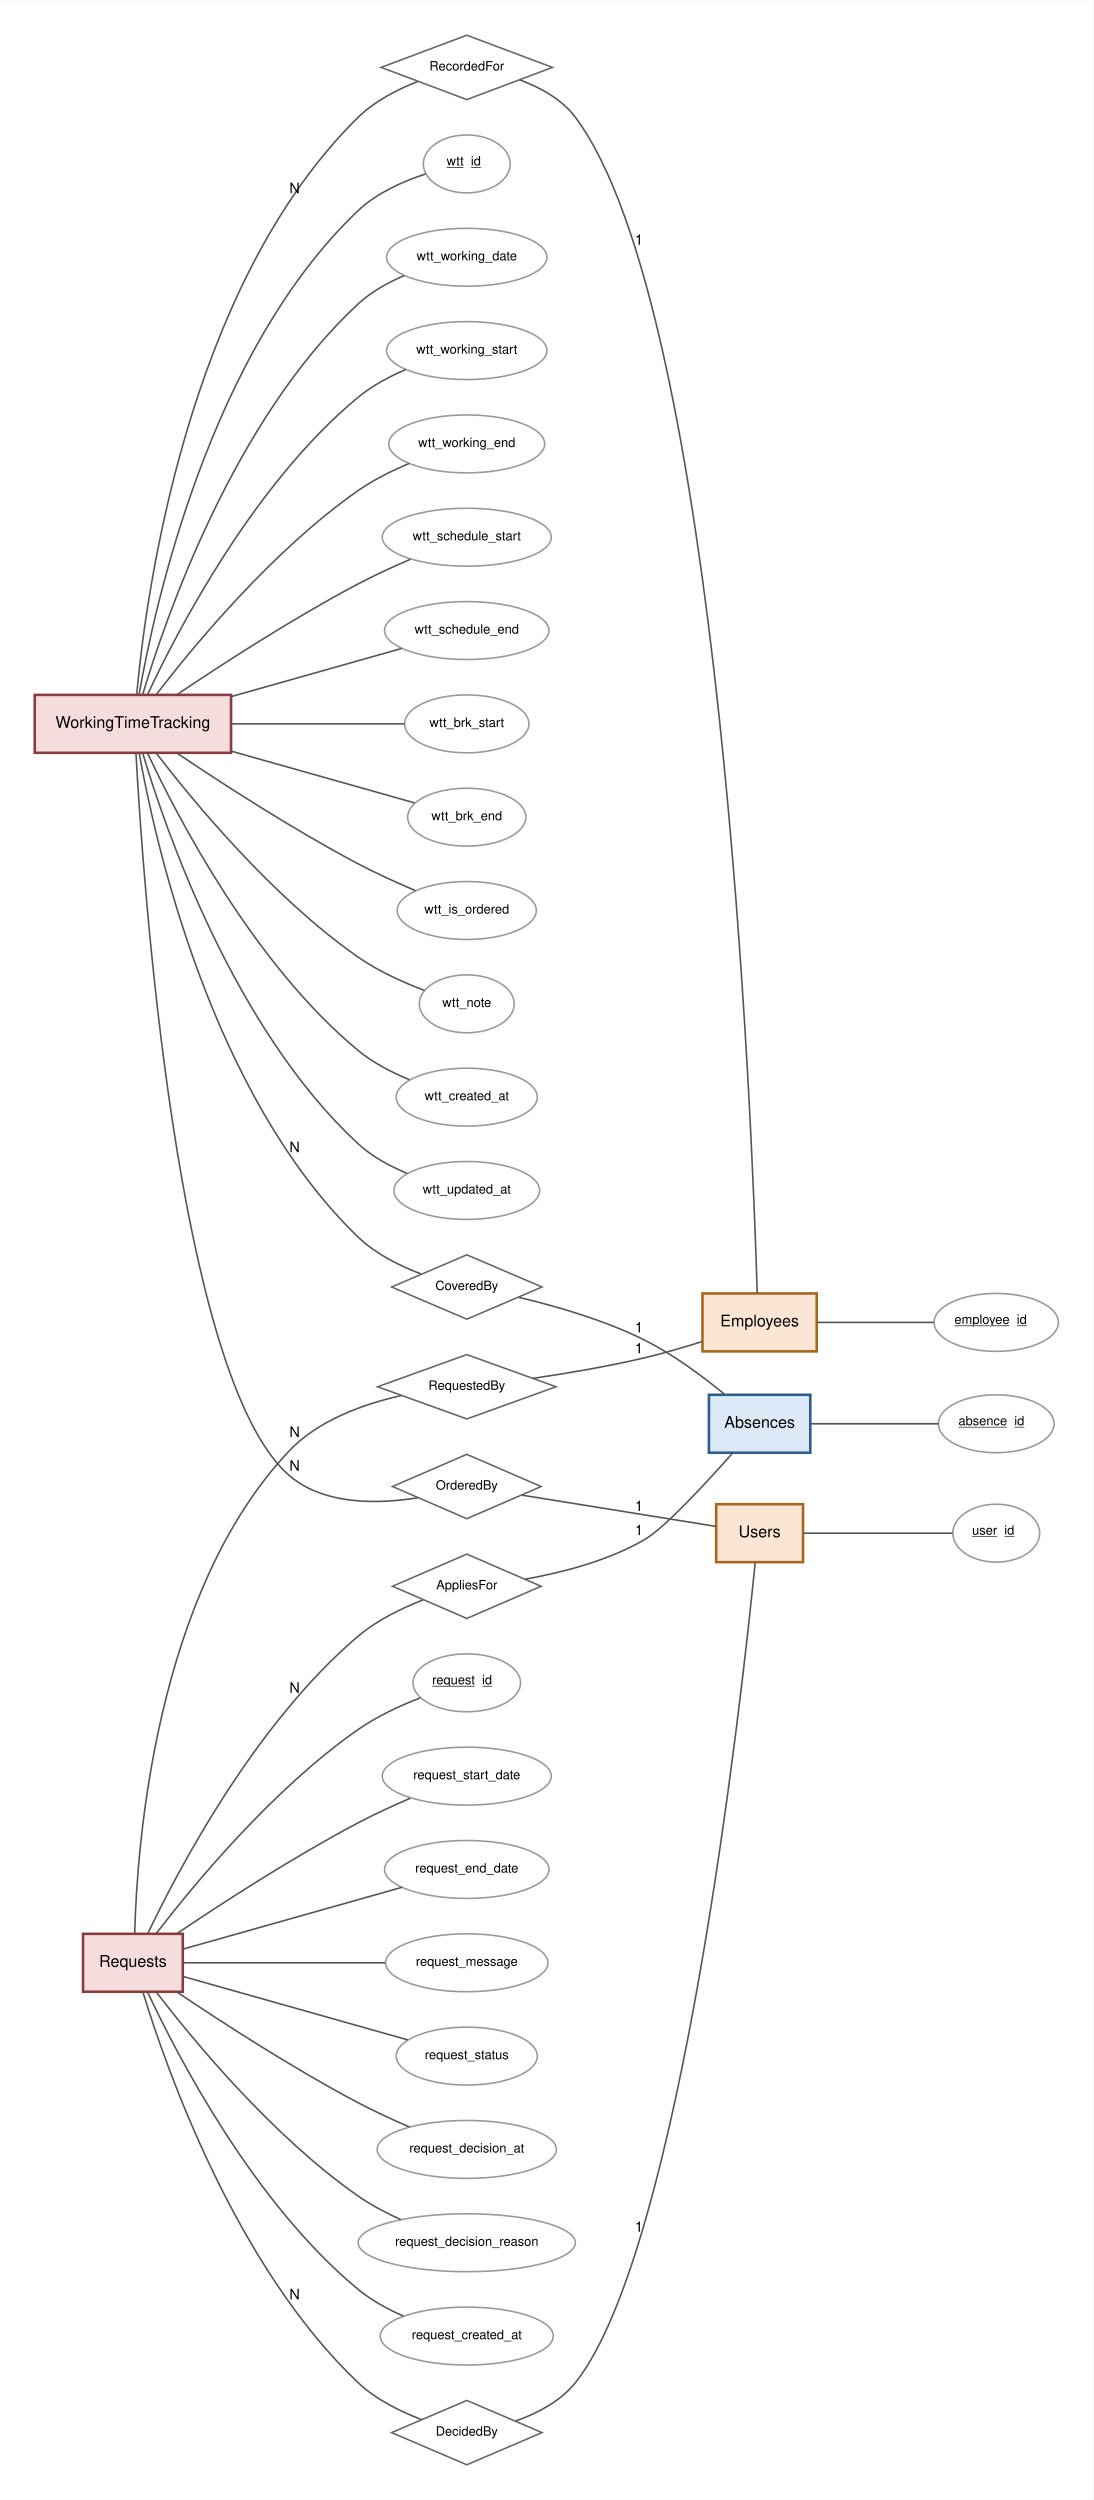
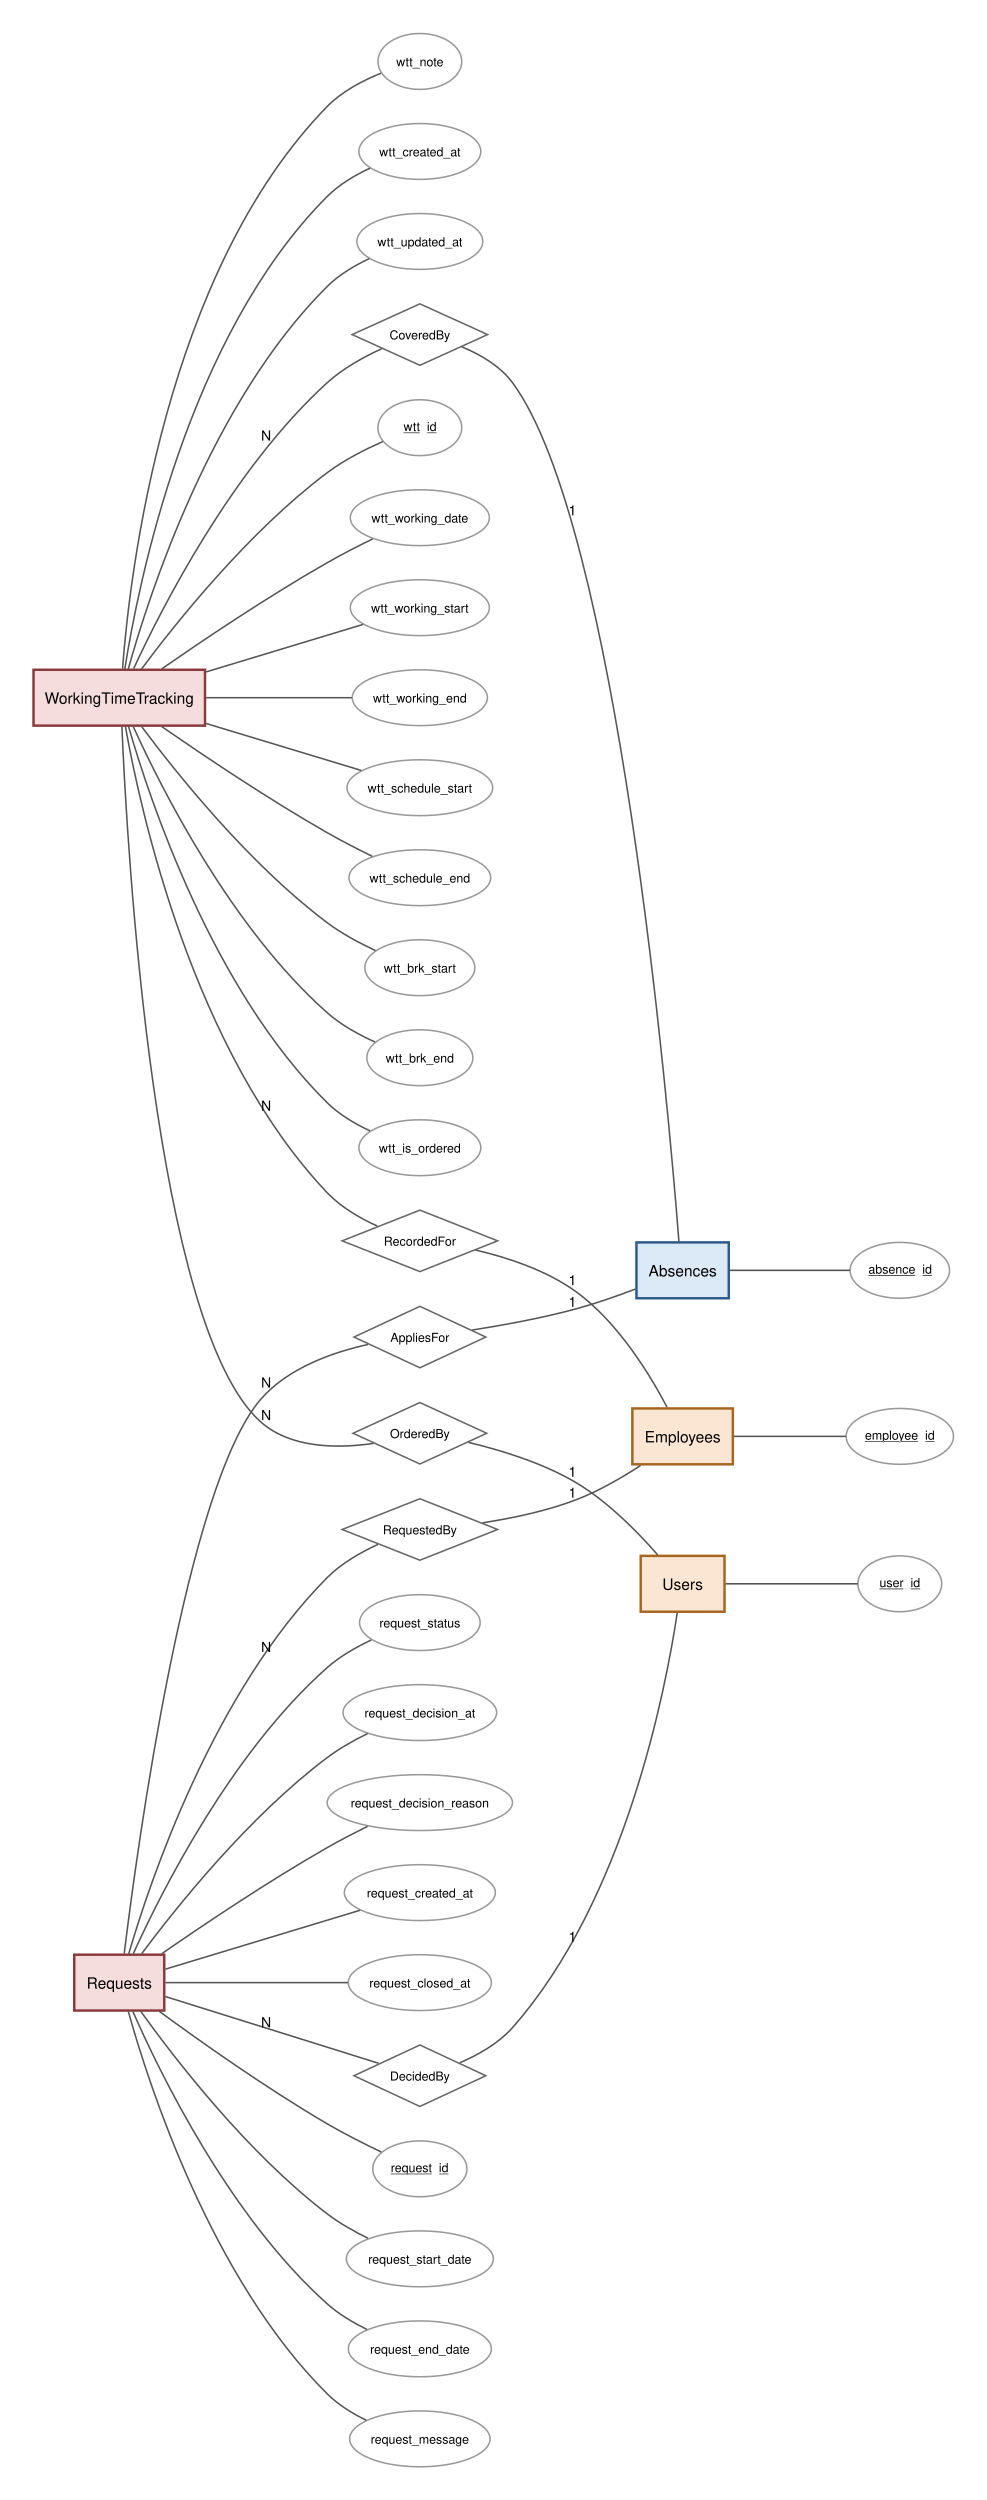
- <svg xmlns="http://www.w3.org/2000/svg" width="679pt" height="1553pt" viewBox="0.00 0.00 679.34 1553.20">
-   <g id="graph0" class="graph" transform="scale(1 1) rotate(0) translate(21.6 1531.6)">
-     <polygon fill="white" stroke="transparent" points="-21.6,21.6 -21.6,-1531.6 657.74,-1531.6 657.74,21.6 -21.6,21.6" />
+ <svg xmlns="http://www.w3.org/2000/svg" width="636pt" height="1611pt" viewBox="0.00 0.00 636.00 1611.00">
+   <g id="graph0" class="graph" transform="scale(1 1) rotate(0) translate(21.6 1589.6)">
+     <polygon fill="white" stroke="none" points="-21.6,21.6 -21.6,-1589.6 614.45,-1589.6 614.45,21.6 -21.6,21.6" />
    <g id="node1" class="node">
-       <polygon fill="#f6dddd" stroke="#8a3b3b" stroke-width="1.6" points="122,-1100 0,-1100 0,-1064 122,-1064 122,-1100" />
-       <text text-anchor="middle" x="61" y="-1079.5" font-family="Helvetica,sans-Serif" font-size="10.00">WorkingTimeTracking</text>
+       <polygon fill="#f6dddd" stroke="#8a3b3b" stroke-width="1.6" points="110.5,-1158 0,-1158 0,-1122 110.5,-1122 110.5,-1158" />
+       <text xml:space="preserve" text-anchor="middle" x="55.25" y="-1136.12" font-family="Helvetica,sans-Serif" font-size="10.00">WorkingTimeTracking</text>
    </g>
    <g id="node2" class="node">
-       <ellipse fill="white" stroke="#999999" cx="268.5" cy="-1430" rx="27" ry="18" />
-       <text text-anchor="start" x="256" y="-1429.1" font-family="Helvetica,sans-Serif" text-decoration="underline" font-size="8.00">wtt_id</text>
+       <ellipse fill="white" stroke="#999999" cx="248.95" cy="-1314" rx="27" ry="18" />
+       <text xml:space="preserve" text-anchor="start" x="238.45" y="-1311.9" font-family="Helvetica,sans-Serif" text-decoration="underline" font-size="8.00">wtt_id</text>
    </g>
    <g id="edge1" class="edge">
-       <path fill="none" stroke="#555555" d="M64.87,-1100.35C74.23,-1154.2 108.75,-1313.47 201,-1401 212.69,-1412.1 229.32,-1419.35 243.02,-1423.82" />
+       <path fill="none" stroke="#555555" d="M69.6,-1158.52C91.75,-1188.24 138.7,-1247.07 189.25,-1285 200.16,-1293.19 213.74,-1300.07 225.09,-1305.07" />
    </g>
    <g id="node3" class="node">
-       <ellipse fill="white" stroke="#999999" cx="268.5" cy="-1372" rx="49.83" ry="18" />
-       <text text-anchor="middle" x="268.5" y="-1370.1" font-family="Helvetica,sans-Serif" font-size="8.00">wtt_working_date</text>
+       <ellipse fill="white" stroke="#999999" cx="248.95" cy="-1256" rx="44.81" ry="18" />
+       <text xml:space="preserve" text-anchor="middle" x="248.95" y="-1252.9" font-family="Helvetica,sans-Serif" font-size="8.00">wtt_working_date</text>
    </g>
    <g id="edge2" class="edge">
-       <path fill="none" stroke="#555555" d="M67.05,-1100.1C80.87,-1146.56 123.54,-1271.37 201,-1343 209.14,-1350.53 219.54,-1356.3 229.69,-1360.65" />
+       <path fill="none" stroke="#555555" d="M82.66,-1158.63C109.08,-1176.95 151.16,-1205.24 189.25,-1227 198.63,-1232.36 209.13,-1237.73 218.63,-1242.37" />
    </g>
    <g id="node4" class="node">
-       <ellipse fill="white" stroke="#999999" cx="268.5" cy="-1314" rx="49.83" ry="18" />
-       <text text-anchor="middle" x="268.5" y="-1312.1" font-family="Helvetica,sans-Serif" font-size="8.00">wtt_working_start</text>
+       <ellipse fill="white" stroke="#999999" cx="248.95" cy="-1198" rx="44.81" ry="18" />
+       <text xml:space="preserve" text-anchor="middle" x="248.95" y="-1194.9" font-family="Helvetica,sans-Serif" font-size="8.00">wtt_working_start</text>
    </g>
    <g id="edge3" class="edge">
-       <path fill="none" stroke="#555555" d="M70.13,-1100.24C88.31,-1139.15 135.82,-1231.11 201,-1285 209.64,-1292.14 220.31,-1297.82 230.55,-1302.2" />
+       <path fill="none" stroke="#555555" d="M111.18,-1156.62C143.71,-1166.46 183.98,-1178.65 212.37,-1187.24" />
    </g>
    <g id="node5" class="node">
-       <ellipse fill="white" stroke="#999999" cx="268.5" cy="-1256" rx="48.43" ry="18" />
-       <text text-anchor="middle" x="268.5" y="-1254.1" font-family="Helvetica,sans-Serif" font-size="8.00">wtt_working_end</text>
+       <ellipse fill="white" stroke="#999999" cx="248.95" cy="-1140" rx="43.53" ry="18" />
+       <text xml:space="preserve" text-anchor="middle" x="248.95" y="-1136.9" font-family="Helvetica,sans-Serif" font-size="8.00">wtt_working_end</text>
    </g>
    <g id="edge4" class="edge">
-       <path fill="none" stroke="#555555" d="M75.56,-1100.27C98.53,-1130.17 147.79,-1189.9 201,-1227 210.61,-1233.7 222.01,-1239.36 232.64,-1243.85" />
+       <path fill="none" stroke="#555555" d="M111.18,-1140C141.06,-1140 177.46,-1140 205.19,-1140" />
    </g>
    <g id="node6" class="node">
-       <ellipse fill="white" stroke="#999999" cx="268.5" cy="-1198" rx="52.51" ry="18" />
-       <text text-anchor="middle" x="268.5" y="-1196.1" font-family="Helvetica,sans-Serif" font-size="8.00">wtt_schedule_start</text>
+       <ellipse fill="white" stroke="#999999" cx="248.95" cy="-1082" rx="46.94" ry="18" />
+       <text xml:space="preserve" text-anchor="middle" x="248.95" y="-1078.9" font-family="Helvetica,sans-Serif" font-size="8.00">wtt_schedule_start</text>
    </g>
    <g id="edge5" class="edge">
-       <path fill="none" stroke="#555555" d="M88.21,-1100.05C115.65,-1118.54 160.33,-1147.56 201,-1169 211.36,-1174.46 222.97,-1179.78 233.55,-1184.35" />
+       <path fill="none" stroke="#555555" d="M111.18,-1123.38C143.27,-1113.67 182.88,-1101.69 211.21,-1093.12" />
    </g>
    <g id="node7" class="node">
-       <ellipse fill="white" stroke="#999999" cx="268.5" cy="-1140" rx="51.1" ry="18" />
-       <text text-anchor="middle" x="268.5" y="-1138.1" font-family="Helvetica,sans-Serif" font-size="8.00">wtt_schedule_end</text>
+       <ellipse fill="white" stroke="#999999" cx="248.95" cy="-1024" rx="45.66" ry="18" />
+       <text xml:space="preserve" text-anchor="middle" x="248.95" y="-1020.9" font-family="Helvetica,sans-Serif" font-size="8.00">wtt_schedule_end</text>
    </g>
    <g id="edge6" class="edge">
-       <path fill="none" stroke="#555555" d="M122.27,-1099.01C156.38,-1108.64 198.07,-1120.4 228.01,-1128.86" />
+       <path fill="none" stroke="#555555" d="M82.66,-1121.37C109.08,-1103.05 151.16,-1074.76 189.25,-1053 198.53,-1047.7 208.91,-1042.38 218.33,-1037.77" />
    </g>
    <g id="node8" class="node">
-       <ellipse fill="white" stroke="#999999" cx="268.5" cy="-1082" rx="38.64" ry="18" />
-       <text text-anchor="middle" x="268.5" y="-1080.1" font-family="Helvetica,sans-Serif" font-size="8.00">wtt_brk_start</text>
+       <ellipse fill="white" stroke="#999999" cx="248.95" cy="-966" rx="35.45" ry="18" />
+       <text xml:space="preserve" text-anchor="middle" x="248.95" y="-962.9" font-family="Helvetica,sans-Serif" font-size="8.00">wtt_brk_start</text>
    </g>
    <g id="edge7" class="edge">
-       <path fill="none" stroke="#555555" d="M122.27,-1082C157.09,-1082 199.81,-1082 229.87,-1082" />
+       <path fill="none" stroke="#555555" d="M69.6,-1121.48C91.75,-1091.76 138.7,-1032.93 189.25,-995 198.71,-987.91 210.17,-981.79 220.44,-977.03" />
    </g>
    <g id="node9" class="node">
-       <ellipse fill="white" stroke="#999999" cx="268.5" cy="-1024" rx="36.74" ry="18" />
-       <text text-anchor="middle" x="268.5" y="-1022.1" font-family="Helvetica,sans-Serif" font-size="8.00">wtt_brk_end</text>
+       <ellipse fill="white" stroke="#999999" cx="248.95" cy="-908" rx="34.18" ry="18" />
+       <text xml:space="preserve" text-anchor="middle" x="248.95" y="-904.9" font-family="Helvetica,sans-Serif" font-size="8.00">wtt_brk_end</text>
    </g>
    <g id="edge8" class="edge">
-       <path fill="none" stroke="#555555" d="M122.27,-1064.99C159.57,-1054.46 205.95,-1041.37 236.11,-1032.86" />
+       <path fill="none" stroke="#555555" d="M64.29,-1121.39C81.85,-1082.58 127.11,-992.03 189.25,-937 198.18,-929.09 209.67,-922.79 220.1,-918.11" />
    </g>
    <g id="node10" class="node">
-       <ellipse fill="white" stroke="#999999" cx="268.5" cy="-966" rx="43.22" ry="18" />
-       <text text-anchor="middle" x="268.5" y="-964.1" font-family="Helvetica,sans-Serif" font-size="8.00">wtt_is_ordered</text>
+       <ellipse fill="white" stroke="#999999" cx="248.95" cy="-850" rx="39.28" ry="18" />
+       <text xml:space="preserve" text-anchor="middle" x="248.95" y="-846.9" font-family="Helvetica,sans-Serif" font-size="8.00">wtt_is_ordered</text>
    </g>
    <g id="edge9" class="edge">
-       <path fill="none" stroke="#555555" d="M88.21,-1063.95C115.65,-1045.46 160.33,-1016.44 201,-995 212.36,-989.01 225.23,-983.19 236.6,-978.35" />
+       <path fill="none" stroke="#555555" d="M61.25,-1121.43C74.61,-1074.96 115.25,-952.08 189.25,-879 197.01,-871.33 207.21,-865.34 216.92,-860.84" />
    </g>
    <g id="node11" class="node">
-       <ellipse fill="white" stroke="#999999" cx="268.5" cy="-908" rx="29.49" ry="18" />
-       <text text-anchor="middle" x="268.5" y="-906.1" font-family="Helvetica,sans-Serif" font-size="8.00">wtt_note</text>
+       <ellipse fill="white" stroke="#999999" cx="248.95" cy="-1550" rx="27" ry="18" />
+       <text xml:space="preserve" text-anchor="middle" x="248.95" y="-1546.9" font-family="Helvetica,sans-Serif" font-size="8.00">wtt_note</text>
    </g>
    <g id="edge10" class="edge">
-       <path fill="none" stroke="#555555" d="M75.56,-1063.73C98.53,-1033.83 147.79,-974.1 201,-937 213.6,-928.21 229.3,-921.21 242.27,-916.29" />
+       <path fill="none" stroke="#555555" d="M57.36,-1158.74C61.94,-1219.56 84.51,-1413.73 189.25,-1521 198.78,-1530.76 212.27,-1537.74 223.92,-1542.41" />
    </g>
    <g id="node12" class="node">
-       <ellipse fill="white" stroke="#999999" cx="268.5" cy="-850" rx="43.85" ry="18" />
-       <text text-anchor="middle" x="268.5" y="-848.1" font-family="Helvetica,sans-Serif" font-size="8.00">wtt_created_at</text>
+       <ellipse fill="white" stroke="#999999" cx="248.95" cy="-1492" rx="39.28" ry="18" />
+       <text xml:space="preserve" text-anchor="middle" x="248.95" y="-1488.9" font-family="Helvetica,sans-Serif" font-size="8.00">wtt_created_at</text>
    </g>
    <g id="edge11" class="edge">
-       <path fill="none" stroke="#555555" d="M70.13,-1063.76C88.31,-1024.85 135.82,-932.89 201,-879 210.32,-871.3 222,-865.29 232.96,-860.8" />
+       <path fill="none" stroke="#555555" d="M58.82,-1158.42C67.27,-1212.49 99.08,-1372.64 189.25,-1463 196.96,-1470.72 207.14,-1476.73 216.86,-1481.23" />
    </g>
    <g id="node13" class="node">
-       <ellipse fill="white" stroke="#999999" cx="268.5" cy="-792" rx="45.26" ry="18" />
-       <text text-anchor="middle" x="268.5" y="-790.1" font-family="Helvetica,sans-Serif" font-size="8.00">wtt_updated_at</text>
+       <ellipse fill="white" stroke="#999999" cx="248.95" cy="-1434" rx="40.56" ry="18" />
+       <text xml:space="preserve" text-anchor="middle" x="248.95" y="-1430.9" font-family="Helvetica,sans-Serif" font-size="8.00">wtt_updated_at</text>
    </g>
    <g id="edge12" class="edge">
-       <path fill="none" stroke="#555555" d="M67.05,-1063.9C80.87,-1017.44 123.54,-892.63 201,-821 209.6,-813.05 220.73,-807.05 231.41,-802.63" />
+       <path fill="none" stroke="#555555" d="M61.07,-1158.51C74.14,-1205.43 114.4,-1330.62 189.25,-1405 196.83,-1412.53 206.76,-1418.44 216.29,-1422.91" />
+     </g>
+     <g id="node30" class="node">
+       <polygon fill="white" stroke="#666666" points="248.95,-809.8 198.84,-790 248.95,-770.2 299.06,-790 248.95,-809.8" />
+       <text xml:space="preserve" text-anchor="middle" x="248.95" y="-786.9" font-family="Helvetica,sans-Serif" font-size="8.00">RecordedFor</text>
+     </g>
+     <g id="edge25" class="edge">
+       <path fill="none" stroke="#555555" d="M59.25,-1121.27C68.74,-1067.76 102.7,-912.16 189.25,-821 198.14,-811.64 210.48,-804.54 221.56,-799.51" />
+       <text xml:space="preserve" text-anchor="middle" x="149.88" y="-873.81" font-family="Helvetica,sans-Serif" font-size="9.00">N</text>
+     </g>
+     <g id="node31" class="node">
+       <polygon fill="white" stroke="#666666" points="248.95,-1393.8 205.3,-1374 248.95,-1354.2 292.6,-1374 248.95,-1393.8" />
+       <text xml:space="preserve" text-anchor="middle" x="248.95" y="-1370.9" font-family="Helvetica,sans-Serif" font-size="8.00">CoveredBy</text>
+     </g>
+     <g id="edge27" class="edge">
+       <path fill="none" stroke="#555555" d="M64.54,-1158.77C82.43,-1197.49 128.02,-1287.28 189.25,-1343 199.48,-1352.31 213.02,-1359.7 224.51,-1364.93" />
+       <text xml:space="preserve" text-anchor="middle" x="149.88" y="-1305.68" font-family="Helvetica,sans-Serif" font-size="9.00">N</text>
+     </g>
+     <g id="node32" class="node">
+       <polygon fill="white" stroke="#666666" points="248.95,-685.8 205.89,-666 248.95,-646.2 292.01,-666 248.95,-685.8" />
+       <text xml:space="preserve" text-anchor="middle" x="248.95" y="-662.9" font-family="Helvetica,sans-Serif" font-size="8.00">OrderedBy</text>
+     </g>
+     <g id="edge29" class="edge">
+       <path fill="none" stroke="#555555" d="M56.95,-1121.24C60.35,-1041.78 77.81,-734.18 146.5,-673.25 165.92,-656.03 196.49,-656.19 219,-659.46" />
+       <text xml:space="preserve" text-anchor="middle" x="149.88" y="-674.45" font-family="Helvetica,sans-Serif" font-size="9.00">N</text>
+     </g>
+     <g id="node14" class="node">
+       <polygon fill="#f6dddd" stroke="#8a3b3b" stroke-width="1.6" points="84.25,-330 26.25,-330 26.25,-294 84.25,-294 84.25,-330" />
+       <text xml:space="preserve" text-anchor="middle" x="55.25" y="-308.12" font-family="Helvetica,sans-Serif" font-size="10.00">Requests</text>
+     </g>
+     <g id="node15" class="node">
+       <ellipse fill="white" stroke="#999999" cx="248.95" cy="-192" rx="30.35" ry="18" />
+       <text xml:space="preserve" text-anchor="start" x="230.2" y="-189.9" font-family="Helvetica,sans-Serif" text-decoration="underline" font-size="8.00">request_id</text>
+     </g>
+     <g id="edge13" class="edge">
+       <path fill="none" stroke="#555555" d="M81.05,-293.46C107.26,-274.25 150.13,-243.89 189.25,-221 200.43,-214.46 213.3,-207.99 224.13,-202.83" />
+     </g>
+     <g id="node16" class="node">
+       <ellipse fill="white" stroke="#999999" cx="248.95" cy="-134" rx="47.36" ry="18" />
+       <text xml:space="preserve" text-anchor="middle" x="248.95" y="-130.9" font-family="Helvetica,sans-Serif" font-size="8.00">request_start_date</text>
+     </g>
+     <g id="edge14" class="edge">
+       <path fill="none" stroke="#555555" d="M69.13,-293.43C90.97,-263.01 137.93,-202.06 189.25,-163 197.21,-156.94 206.63,-151.62 215.57,-147.25" />
+     </g>
+     <g id="node17" class="node">
+       <ellipse fill="white" stroke="#999999" cx="248.95" cy="-76" rx="46.09" ry="18" />
+       <text xml:space="preserve" text-anchor="middle" x="248.95" y="-72.9" font-family="Helvetica,sans-Serif" font-size="8.00">request_end_date</text>
+     </g>
+     <g id="edge15" class="edge">
+       <path fill="none" stroke="#555555" d="M64.06,-293.32C81.34,-253.9 126.34,-161.21 189.25,-105 196.71,-98.33 205.98,-92.83 214.93,-88.46" />
+     </g>
+     <g id="node18" class="node">
+       <ellipse fill="white" stroke="#999999" cx="248.95" cy="-18" rx="45.24" ry="18" />
+       <text xml:space="preserve" text-anchor="middle" x="248.95" y="-14.9" font-family="Helvetica,sans-Serif" font-size="8.00">request_message</text>
+     </g>
+     <g id="edge16" class="edge">
+       <path fill="none" stroke="#555555" d="M61.07,-293.49C74.14,-246.57 114.4,-121.38 189.25,-47 196.35,-39.95 205.5,-34.32 214.46,-29.97" />
+     </g>
+     <g id="node19" class="node">
+       <ellipse fill="white" stroke="#999999" cx="248.95" cy="-544" rx="38.86" ry="18" />
+       <text xml:space="preserve" text-anchor="middle" x="248.95" y="-540.9" font-family="Helvetica,sans-Serif" font-size="8.00">request_status</text>
+     </g>
+     <g id="edge17" class="edge">
+       <path fill="none" stroke="#555555" d="M64.29,-330.61C81.85,-369.42 127.11,-459.97 189.25,-515 197.5,-522.31 207.93,-528.24 217.7,-532.8" />
+     </g>
+     <g id="node20" class="node">
+       <ellipse fill="white" stroke="#999999" cx="248.95" cy="-486" rx="49.49" ry="18" />
+       <text xml:space="preserve" text-anchor="middle" x="248.95" y="-482.9" font-family="Helvetica,sans-Serif" font-size="8.00">request_decision_at</text>
+     </g>
+     <g id="edge18" class="edge">
+       <path fill="none" stroke="#555555" d="M69.6,-330.52C91.75,-360.24 138.7,-419.07 189.25,-457 197.16,-462.94 206.47,-468.19 215.32,-472.53" />
+     </g>
+     <g id="node21" class="node">
+       <ellipse fill="white" stroke="#999999" cx="248.95" cy="-428" rx="59.7" ry="18" />
+       <text xml:space="preserve" text-anchor="middle" x="248.95" y="-424.9" font-family="Helvetica,sans-Serif" font-size="8.00">request_decision_reason</text>
+     </g>
+     <g id="edge19" class="edge">
+       <path fill="none" stroke="#555555" d="M82.66,-330.63C109.08,-348.95 151.16,-377.24 189.25,-399 197.54,-403.74 206.71,-408.49 215.29,-412.73" />
+     </g>
+     <g id="node22" class="node">
+       <ellipse fill="white" stroke="#999999" cx="248.95" cy="-370" rx="48.64" ry="18" />
+       <text xml:space="preserve" text-anchor="middle" x="248.95" y="-366.9" font-family="Helvetica,sans-Serif" font-size="8.00">request_created_at</text>
+     </g>
+     <g id="edge20" class="edge">
+       <path fill="none" stroke="#555555" d="M84.95,-320.68C118.37,-330.8 173.69,-347.53 210.48,-358.66" />
+     </g>
+     <g id="node23" class="node">
+       <ellipse fill="white" stroke="#999999" cx="248.95" cy="-312" rx="46.09" ry="18" />
+       <text xml:space="preserve" text-anchor="middle" x="248.95" y="-308.9" font-family="Helvetica,sans-Serif" font-size="8.00">request_closed_at</text>
+     </g>
+     <g id="edge21" class="edge">
+       <path fill="none" stroke="#555555" d="M84.95,-312C116.08,-312 166.19,-312 202.64,-312" />
+     </g>
+     <g id="node33" class="node">
+       <polygon fill="white" stroke="#666666" points="248.95,-623.8 198.84,-604 248.95,-584.2 299.06,-604 248.95,-623.8" />
+       <text xml:space="preserve" text-anchor="middle" x="248.95" y="-600.9" font-family="Helvetica,sans-Serif" font-size="8.00">RequestedBy</text>
+     </g>
+     <g id="edge31" class="edge">
+       <path fill="none" stroke="#555555" d="M61.33,-330.49C74.87,-376.78 115.9,-499.27 189.25,-573 198.43,-582.23 210.95,-589.36 222.06,-594.43" />
+       <text xml:space="preserve" text-anchor="middle" x="149.88" y="-525.03" font-family="Helvetica,sans-Serif" font-size="9.00">N</text>
+     </g>
+     <g id="node34" class="node">
+       <polygon fill="white" stroke="#666666" points="248.95,-747.8 206.48,-728 248.95,-708.2 291.42,-728 248.95,-747.8" />
+       <text xml:space="preserve" text-anchor="middle" x="248.95" y="-724.9" font-family="Helvetica,sans-Serif" font-size="8.00">AppliesFor</text>
+     </g>
+     <g id="edge33" class="edge">
+       <path fill="none" stroke="#555555" d="M58.45,-330.74C66.81,-398.94 98.5,-632.77 146.5,-688 164.01,-708.15 193.01,-718.24 215.53,-723.24" />
+       <text xml:space="preserve" text-anchor="middle" x="149.88" y="-695.43" font-family="Helvetica,sans-Serif" font-size="9.00">N</text>
+     </g>
+     <g id="node35" class="node">
+       <polygon fill="white" stroke="#666666" points="248.95,-271.8 206.48,-252 248.95,-232.2 291.42,-252 248.95,-271.8" />
+       <text xml:space="preserve" text-anchor="middle" x="248.95" y="-248.9" font-family="Helvetica,sans-Serif" font-size="8.00">DecidedBy</text>
+     </g>
+     <g id="edge35" class="edge">
+       <path fill="none" stroke="#555555" d="M84.95,-303.02C122.24,-291.35 186.77,-271.15 222.43,-259.99" />
+       <text xml:space="preserve" text-anchor="middle" x="149.88" y="-283.2" font-family="Helvetica,sans-Serif" font-size="9.00">N</text>
+     </g>
+     <g id="node24" class="node">
+       <polygon fill="#dce9f7" stroke="#2e5c8a" stroke-width="1.6" points="448.03,-789 388.53,-789 388.53,-753 448.03,-753 448.03,-789" />
+       <text xml:space="preserve" text-anchor="middle" x="418.28" y="-767.12" font-family="Helvetica,sans-Serif" font-size="10.00">Absences</text>
+     </g>
+     <g id="node25" class="node">
+       <ellipse fill="white" stroke="#999999" cx="558.25" cy="-771" rx="32.05" ry="18" />
+       <text xml:space="preserve" text-anchor="start" x="538" y="-768.9" font-family="Helvetica,sans-Serif" text-decoration="underline" font-size="8.00">absence_id</text>
+     </g>
+     <g id="edge22" class="edge">
+       <path fill="none" stroke="#555555" d="M448.54,-771C471.32,-771 502.87,-771 526.12,-771" />
+     </g>
+     <g id="node26" class="node">
+       <polygon fill="#fbe6d4" stroke="#a5661f" stroke-width="1.6" points="450.65,-682 385.9,-682 385.9,-646 450.65,-646 450.65,-682" />
+       <text xml:space="preserve" text-anchor="middle" x="418.28" y="-660.12" font-family="Helvetica,sans-Serif" font-size="10.00">Employees</text>
+     </g>
+     <g id="node27" class="node">
+       <ellipse fill="white" stroke="#999999" cx="558.25" cy="-664" rx="34.6" ry="18" />
+       <text xml:space="preserve" text-anchor="start" x="535.75" y="-661.9" font-family="Helvetica,sans-Serif" text-decoration="underline" font-size="8.00">employee_id</text>
+     </g>
+     <g id="edge23" class="edge">
+       <path fill="none" stroke="#555555" d="M451.28,-664C472.93,-664 501.49,-664 523.5,-664" />
+     </g>
+     <g id="node28" class="node">
+       <polygon fill="#fbe6d4" stroke="#a5661f" stroke-width="1.6" points="445.28,-587 391.28,-587 391.28,-551 445.28,-551 445.28,-587" />
+       <text xml:space="preserve" text-anchor="middle" x="418.28" y="-565.12" font-family="Helvetica,sans-Serif" font-size="10.00">Users</text>
    </g>
    <g id="node29" class="node">
-       <polygon fill="white" stroke="#666666" points="268.5,-1510 215.26,-1490 268.5,-1470 321.74,-1490 268.5,-1510" />
-       <text text-anchor="middle" x="268.5" y="-1488.1" font-family="Helvetica,sans-Serif" font-size="8.00">RecordedFor</text>
+       <ellipse fill="white" stroke="#999999" cx="558.25" cy="-569" rx="27" ry="18" />
+       <text xml:space="preserve" text-anchor="start" x="545.13" y="-566.9" font-family="Helvetica,sans-Serif" text-decoration="underline" font-size="8.00">user_id</text>
    </g>
    <g id="edge24" class="edge">
-       <path fill="none" stroke="#555555" d="M63.36,-1100.25C68.8,-1160.33 94.23,-1354.17 201,-1459 211.27,-1469.08 225.43,-1476.31 238.05,-1481.23" />
-       <text text-anchor="middle" x="161.5" y="-1411.8" font-family="Helvetica,sans-Serif" font-size="9.00">N</text>
-     </g>
-     <g id="node30" class="node">
-       <polygon fill="white" stroke="#666666" points="268.5,-752 221.76,-732 268.5,-712 315.24,-732 268.5,-752" />
-       <text text-anchor="middle" x="268.5" y="-730.1" font-family="Helvetica,sans-Serif" font-size="8.00">CoveredBy</text>
+       <path fill="none" stroke="#555555" d="M445.88,-569C470.47,-569 506.79,-569 531.2,-569" />
    </g>
    <g id="edge26" class="edge">
-       <path fill="none" stroke="#555555" d="M64.93,-1063.71C74.47,-1010.05 109.44,-851.24 201,-763 211.91,-752.48 227.05,-745.04 240.13,-740.09" />
-       <text text-anchor="middle" x="161.5" y="-815.8" font-family="Helvetica,sans-Serif" font-size="9.00">N</text>
-     </g>
-     <g id="node31" class="node">
-       <polygon fill="white" stroke="#666666" points="268.5,-628 222.32,-608 268.5,-588 314.68,-608 268.5,-628" />
-       <text text-anchor="middle" x="268.5" y="-606.1" font-family="Helvetica,sans-Serif" font-size="8.00">OrderedBy</text>
+       <path fill="none" stroke="#555555" d="M284.82,-784.08C305.25,-779.31 330.73,-771.02 349.9,-757 376.78,-737.35 397.26,-703.76 408.25,-682.78" />
+       <text xml:space="preserve" text-anchor="middle" x="347.28" y="-761.41" font-family="Helvetica,sans-Serif" font-size="9.00">1</text>
    </g>
    <g id="edge28" class="edge">
-       <path fill="none" stroke="#555555" d="M62.9,-1063.74C67.2,-984.98 88.37,-675.57 158,-615 179.7,-596.12 213.9,-597.08 238.3,-601.04" />
-       <text text-anchor="middle" x="161.5" y="-617.8" font-family="Helvetica,sans-Serif" font-size="9.00">N</text>
-     </g>
-     <g id="node14" class="node">
-       <polygon fill="#f6dddd" stroke="#8a3b3b" stroke-width="1.6" points="92,-330 30,-330 30,-294 92,-294 92,-330" />
-       <text text-anchor="middle" x="61" y="-309.5" font-family="Helvetica,sans-Serif" font-size="10.00">Requests</text>
-     </g>
-     <g id="node15" class="node">
-       <ellipse fill="white" stroke="#999999" cx="268.5" cy="-486" rx="33.43" ry="18" />
-       <text text-anchor="start" x="247" y="-485.1" font-family="Helvetica,sans-Serif" text-decoration="underline" font-size="8.00">request_id</text>
-     </g>
-     <g id="edge13" class="edge">
-       <path fill="none" stroke="#555555" d="M75.56,-330.27C98.53,-360.17 147.79,-419.9 201,-457 212.78,-465.21 227.25,-471.86 239.69,-476.71" />
-     </g>
-     <g id="node16" class="node">
-       <ellipse fill="white" stroke="#999999" cx="268.5" cy="-428" rx="52.51" ry="18" />
-       <text text-anchor="middle" x="268.5" y="-426.1" font-family="Helvetica,sans-Serif" font-size="8.00">request_start_date</text>
-     </g>
-     <g id="edge14" class="edge">
-       <path fill="none" stroke="#555555" d="M88.21,-330.05C115.65,-348.54 160.33,-377.56 201,-399 211.36,-404.46 222.97,-409.78 233.55,-414.35" />
-     </g>
-     <g id="node17" class="node">
-       <ellipse fill="white" stroke="#999999" cx="268.5" cy="-370" rx="51.1" ry="18" />
-       <text text-anchor="middle" x="268.5" y="-368.1" font-family="Helvetica,sans-Serif" font-size="8.00">request_end_date</text>
-     </g>
-     <g id="edge15" class="edge">
-       <path fill="none" stroke="#555555" d="M92.32,-320.56C128.38,-330.74 188.66,-347.75 228.25,-358.92" />
-     </g>
-     <g id="node18" class="node">
-       <ellipse fill="white" stroke="#999999" cx="268.5" cy="-312" rx="50.47" ry="18" />
-       <text text-anchor="middle" x="268.5" y="-310.1" font-family="Helvetica,sans-Serif" font-size="8.00">request_message</text>
-     </g>
-     <g id="edge16" class="edge">
-       <path fill="none" stroke="#555555" d="M92.32,-312C125.37,-312 178.76,-312 217.92,-312" />
-     </g>
-     <g id="node19" class="node">
-       <ellipse fill="white" stroke="#999999" cx="268.5" cy="-254" rx="43.85" ry="18" />
-       <text text-anchor="middle" x="268.5" y="-252.1" font-family="Helvetica,sans-Serif" font-size="8.00">request_status</text>
-     </g>
-     <g id="edge17" class="edge">
-       <path fill="none" stroke="#555555" d="M92.32,-303.44C129.5,-292.95 192.42,-275.19 231.87,-264.06" />
-     </g>
-     <g id="node20" class="node">
-       <ellipse fill="white" stroke="#999999" cx="268.5" cy="-196" rx="55.68" ry="18" />
-       <text text-anchor="middle" x="268.5" y="-194.1" font-family="Helvetica,sans-Serif" font-size="8.00">request_decision_at</text>
-     </g>
-     <g id="edge18" class="edge">
-       <path fill="none" stroke="#555555" d="M88.21,-293.95C115.65,-275.46 160.33,-246.44 201,-225 211.14,-219.65 222.47,-214.44 232.87,-209.95" />
-     </g>
-     <g id="node21" class="node">
-       <ellipse fill="white" stroke="#999999" cx="268.5" cy="-138" rx="67.5" ry="18" />
-       <text text-anchor="middle" x="268.5" y="-136.1" font-family="Helvetica,sans-Serif" font-size="8.00">request_decision_reason</text>
-     </g>
-     <g id="edge19" class="edge">
-       <path fill="none" stroke="#555555" d="M75.56,-293.73C98.53,-263.83 147.79,-204.1 201,-167 209.06,-161.38 218.38,-156.49 227.45,-152.41" />
-     </g>
-     <g id="node22" class="node">
-       <ellipse fill="white" stroke="#999999" cx="268.5" cy="-80" rx="53.77" ry="18" />
-       <text text-anchor="middle" x="268.5" y="-78.1" font-family="Helvetica,sans-Serif" font-size="8.00">request_created_at</text>
-     </g>
-     <g id="edge20" class="edge">
-       <path fill="none" stroke="#555555" d="M70.13,-293.76C88.31,-254.85 135.82,-162.89 201,-109 209.25,-102.18 219.35,-96.69 229.17,-92.4" />
-     </g>
-     <g id="node32" class="node">
-       <polygon fill="white" stroke="#666666" points="268.5,-690 213.07,-670 268.5,-650 323.93,-670 268.5,-690" />
-       <text text-anchor="middle" x="268.5" y="-668.1" font-family="Helvetica,sans-Serif" font-size="8.00">RequestedBy</text>
+       <path fill="none" stroke="#555555" d="M275.99,-1366.1C287.69,-1361.25 300.64,-1353.85 308.65,-1343 376.37,-1251.34 409.07,-877.34 415.9,-789.52" />
+       <text xml:space="preserve" text-anchor="middle" x="347.28" y="-1257.49" font-family="Helvetica,sans-Serif" font-size="9.00">1</text>
    </g>
    <g id="edge30" class="edge">
-       <path fill="none" stroke="#555555" d="M62.12,-330.2C63.46,-383.62 74.64,-541.75 158,-630 176.27,-649.35 204.67,-659.37 227.96,-664.55" />
-       <text text-anchor="middle" x="161.5" y="-638.8" font-family="Helvetica,sans-Serif" font-size="9.00">N</text>
-     </g>
-     <g id="node33" class="node">
-       <polygon fill="white" stroke="#666666" points="268.5,-566 222.32,-546 268.5,-526 314.68,-546 268.5,-566" />
-       <text text-anchor="middle" x="268.5" y="-544.1" font-family="Helvetica,sans-Serif" font-size="8.00">AppliesFor</text>
+       <path fill="none" stroke="#555555" d="M280.32,-660.09C300.96,-655.19 328.32,-646.9 349.9,-634 370.41,-621.74 389.58,-602.13 402.19,-587.65" />
+       <text xml:space="preserve" text-anchor="middle" x="347.28" y="-638" font-family="Helvetica,sans-Serif" font-size="9.00">1</text>
    </g>
    <g id="edge32" class="edge">
-       <path fill="none" stroke="#555555" d="M70.24,-330.12C88.62,-368.78 136.5,-460.3 201,-515 212.76,-524.97 228.25,-532.44 241.33,-537.55" />
-       <text text-anchor="middle" x="161.5" y="-479.8" font-family="Helvetica,sans-Serif" font-size="9.00">N</text>
-     </g>
-     <g id="node34" class="node">
-       <polygon fill="white" stroke="#666666" points="268.5,-40 221.76,-20 268.5,0 315.24,-20 268.5,-40" />
-       <text text-anchor="middle" x="268.5" y="-18.1" font-family="Helvetica,sans-Serif" font-size="8.00">DecidedBy</text>
+       <path fill="none" stroke="#555555" d="M289.28,-608.3C308.07,-611.17 330.6,-615.83 349.9,-623.25 364.32,-628.79 379.14,-637.38 391.19,-645.25" />
+       <text xml:space="preserve" text-anchor="middle" x="347.28" y="-624.45" font-family="Helvetica,sans-Serif" font-size="9.00">1</text>
    </g>
    <g id="edge34" class="edge">
-       <path fill="none" stroke="#555555" d="M67.26,-293.67C81.44,-247.22 124.63,-123.41 201,-51 212.09,-40.48 227.4,-33.01 240.53,-28.05" />
-       <text text-anchor="middle" x="161.5" y="-102.8" font-family="Helvetica,sans-Serif" font-size="9.00">N</text>
-     </g>
-     <g id="node23" class="node">
-       <polygon fill="#dce9f7" stroke="#2e5c8a" stroke-width="1.6" points="482,-665 419,-665 419,-629 482,-629 482,-665" />
-       <text text-anchor="middle" x="450.5" y="-644.5" font-family="Helvetica,sans-Serif" font-size="10.00">Absences</text>
-     </g>
-     <g id="node24" class="node">
-       <ellipse fill="white" stroke="#999999" cx="597.57" cy="-647" rx="35.97" ry="18" />
-       <text text-anchor="start" x="574.07" y="-646.1" font-family="Helvetica,sans-Serif" text-decoration="underline" font-size="8.00">absence_id</text>
-     </g>
-     <g id="edge21" class="edge">
-       <path fill="none" stroke="#555555" d="M482.27,-647C505.55,-647 537.56,-647 561.78,-647" />
-     </g>
-     <g id="node25" class="node">
-       <polygon fill="#fbe6d4" stroke="#a5661f" stroke-width="1.6" points="486,-728 415,-728 415,-692 486,-692 486,-728" />
-       <text text-anchor="middle" x="450.5" y="-707.5" font-family="Helvetica,sans-Serif" font-size="10.00">Employees</text>
-     </g>
-     <g id="node26" class="node">
-       <ellipse fill="white" stroke="#999999" cx="597.57" cy="-710" rx="38.64" ry="18" />
-       <text text-anchor="start" x="571.57" y="-709.1" font-family="Helvetica,sans-Serif" text-decoration="underline" font-size="8.00">employee_id</text>
-     </g>
-     <g id="edge22" class="edge">
-       <path fill="none" stroke="#555555" d="M486.25,-710C508.13,-710 536.37,-710 558.8,-710" />
-     </g>
-     <g id="node27" class="node">
-       <polygon fill="#fbe6d4" stroke="#a5661f" stroke-width="1.6" points="477.5,-597 423.5,-597 423.5,-561 477.5,-561 477.5,-597" />
-       <text text-anchor="middle" x="450.5" y="-576.5" font-family="Helvetica,sans-Serif" font-size="10.00">Users</text>
-     </g>
-     <g id="node28" class="node">
-       <ellipse fill="white" stroke="#999999" cx="597.57" cy="-579" rx="27" ry="18" />
-       <text text-anchor="start" x="582.57" y="-578.1" font-family="Helvetica,sans-Serif" text-decoration="underline" font-size="8.00">user_id</text>
-     </g>
-     <g id="edge23" class="edge">
-       <path fill="none" stroke="#555555" d="M477.77,-579C504.06,-579 544.27,-579 570.5,-579" />
-     </g>
-     <g id="edge25" class="edge">
-       <path fill="none" stroke="#555555" d="M301.53,-1482.2C314.15,-1477.52 327.6,-1470.22 336,-1459 426.53,-1338.04 445.98,-830.92 449.02,-728.2" />
-       <text text-anchor="middle" x="375.5" y="-1379.8" font-family="Helvetica,sans-Serif" font-size="9.00">1</text>
-     </g>
-     <g id="edge27" class="edge">
-       <path fill="none" stroke="#555555" d="M300.78,-725.59C323.29,-720.27 353.97,-711.53 379,-699 397.09,-689.95 415.41,-676.26 428.84,-665.21" />
-       <text text-anchor="middle" x="375.5" y="-703.8" font-family="Helvetica,sans-Serif" font-size="9.00">1</text>
-     </g>
-     <g id="edge29" class="edge">
-       <path fill="none" stroke="#555555" d="M302.51,-602.68C337.33,-597.07 391.46,-588.35 423.41,-583.2" />
-       <text text-anchor="middle" x="375.5" y="-592.8" font-family="Helvetica,sans-Serif" font-size="9.00">1</text>
-     </g>
-     <g id="edge31" class="edge">
-       <path fill="none" stroke="#555555" d="M309.56,-675.21C330.4,-678.27 356.22,-682.6 379,-688 390.85,-690.81 403.62,-694.56 414.98,-698.17" />
-       <text text-anchor="middle" x="375.5" y="-690.8" font-family="Helvetica,sans-Serif" font-size="9.00">1</text>
-     </g>
-     <g id="edge33" class="edge">
-       <path fill="none" stroke="#555555" d="M304.64,-550.4C327.08,-554.36 356.14,-561.69 379,-575 391.47,-582.26 417.15,-610.07 433.84,-628.93" />
-       <text text-anchor="middle" x="375.5" y="-577.8" font-family="Helvetica,sans-Serif" font-size="9.00">1</text>
-     </g>
-     <g id="edge35" class="edge">
-       <path fill="none" stroke="#555555" d="M298.81,-27.19C312.02,-31.87 326.71,-39.35 336,-51 401.62,-133.29 439.44,-477.31 447.75,-560.72" />
-       <text text-anchor="middle" x="375.5" y="-144.8" font-family="Helvetica,sans-Serif" font-size="9.00">1</text>
+       <path fill="none" stroke="#555555" d="M282.68,-732.53C302.35,-735.6 327.78,-740.21 349.9,-746.25 362.52,-749.69 376.13,-754.48 387.78,-758.92" />
+       <text xml:space="preserve" text-anchor="middle" x="347.28" y="-747.45" font-family="Helvetica,sans-Serif" font-size="9.00">1</text>
+     </g>
+     <g id="edge36" class="edge">
+       <path fill="none" stroke="#555555" d="M274.59,-260.3C286.24,-265.3 299.57,-272.73 308.65,-283 381.3,-365.17 407.42,-500.87 414.81,-550.27" />
+       <text xml:space="preserve" text-anchor="middle" x="347.28" y="-338.32" font-family="Helvetica,sans-Serif" font-size="9.00">1</text>
    </g>
  </g>
</svg>
